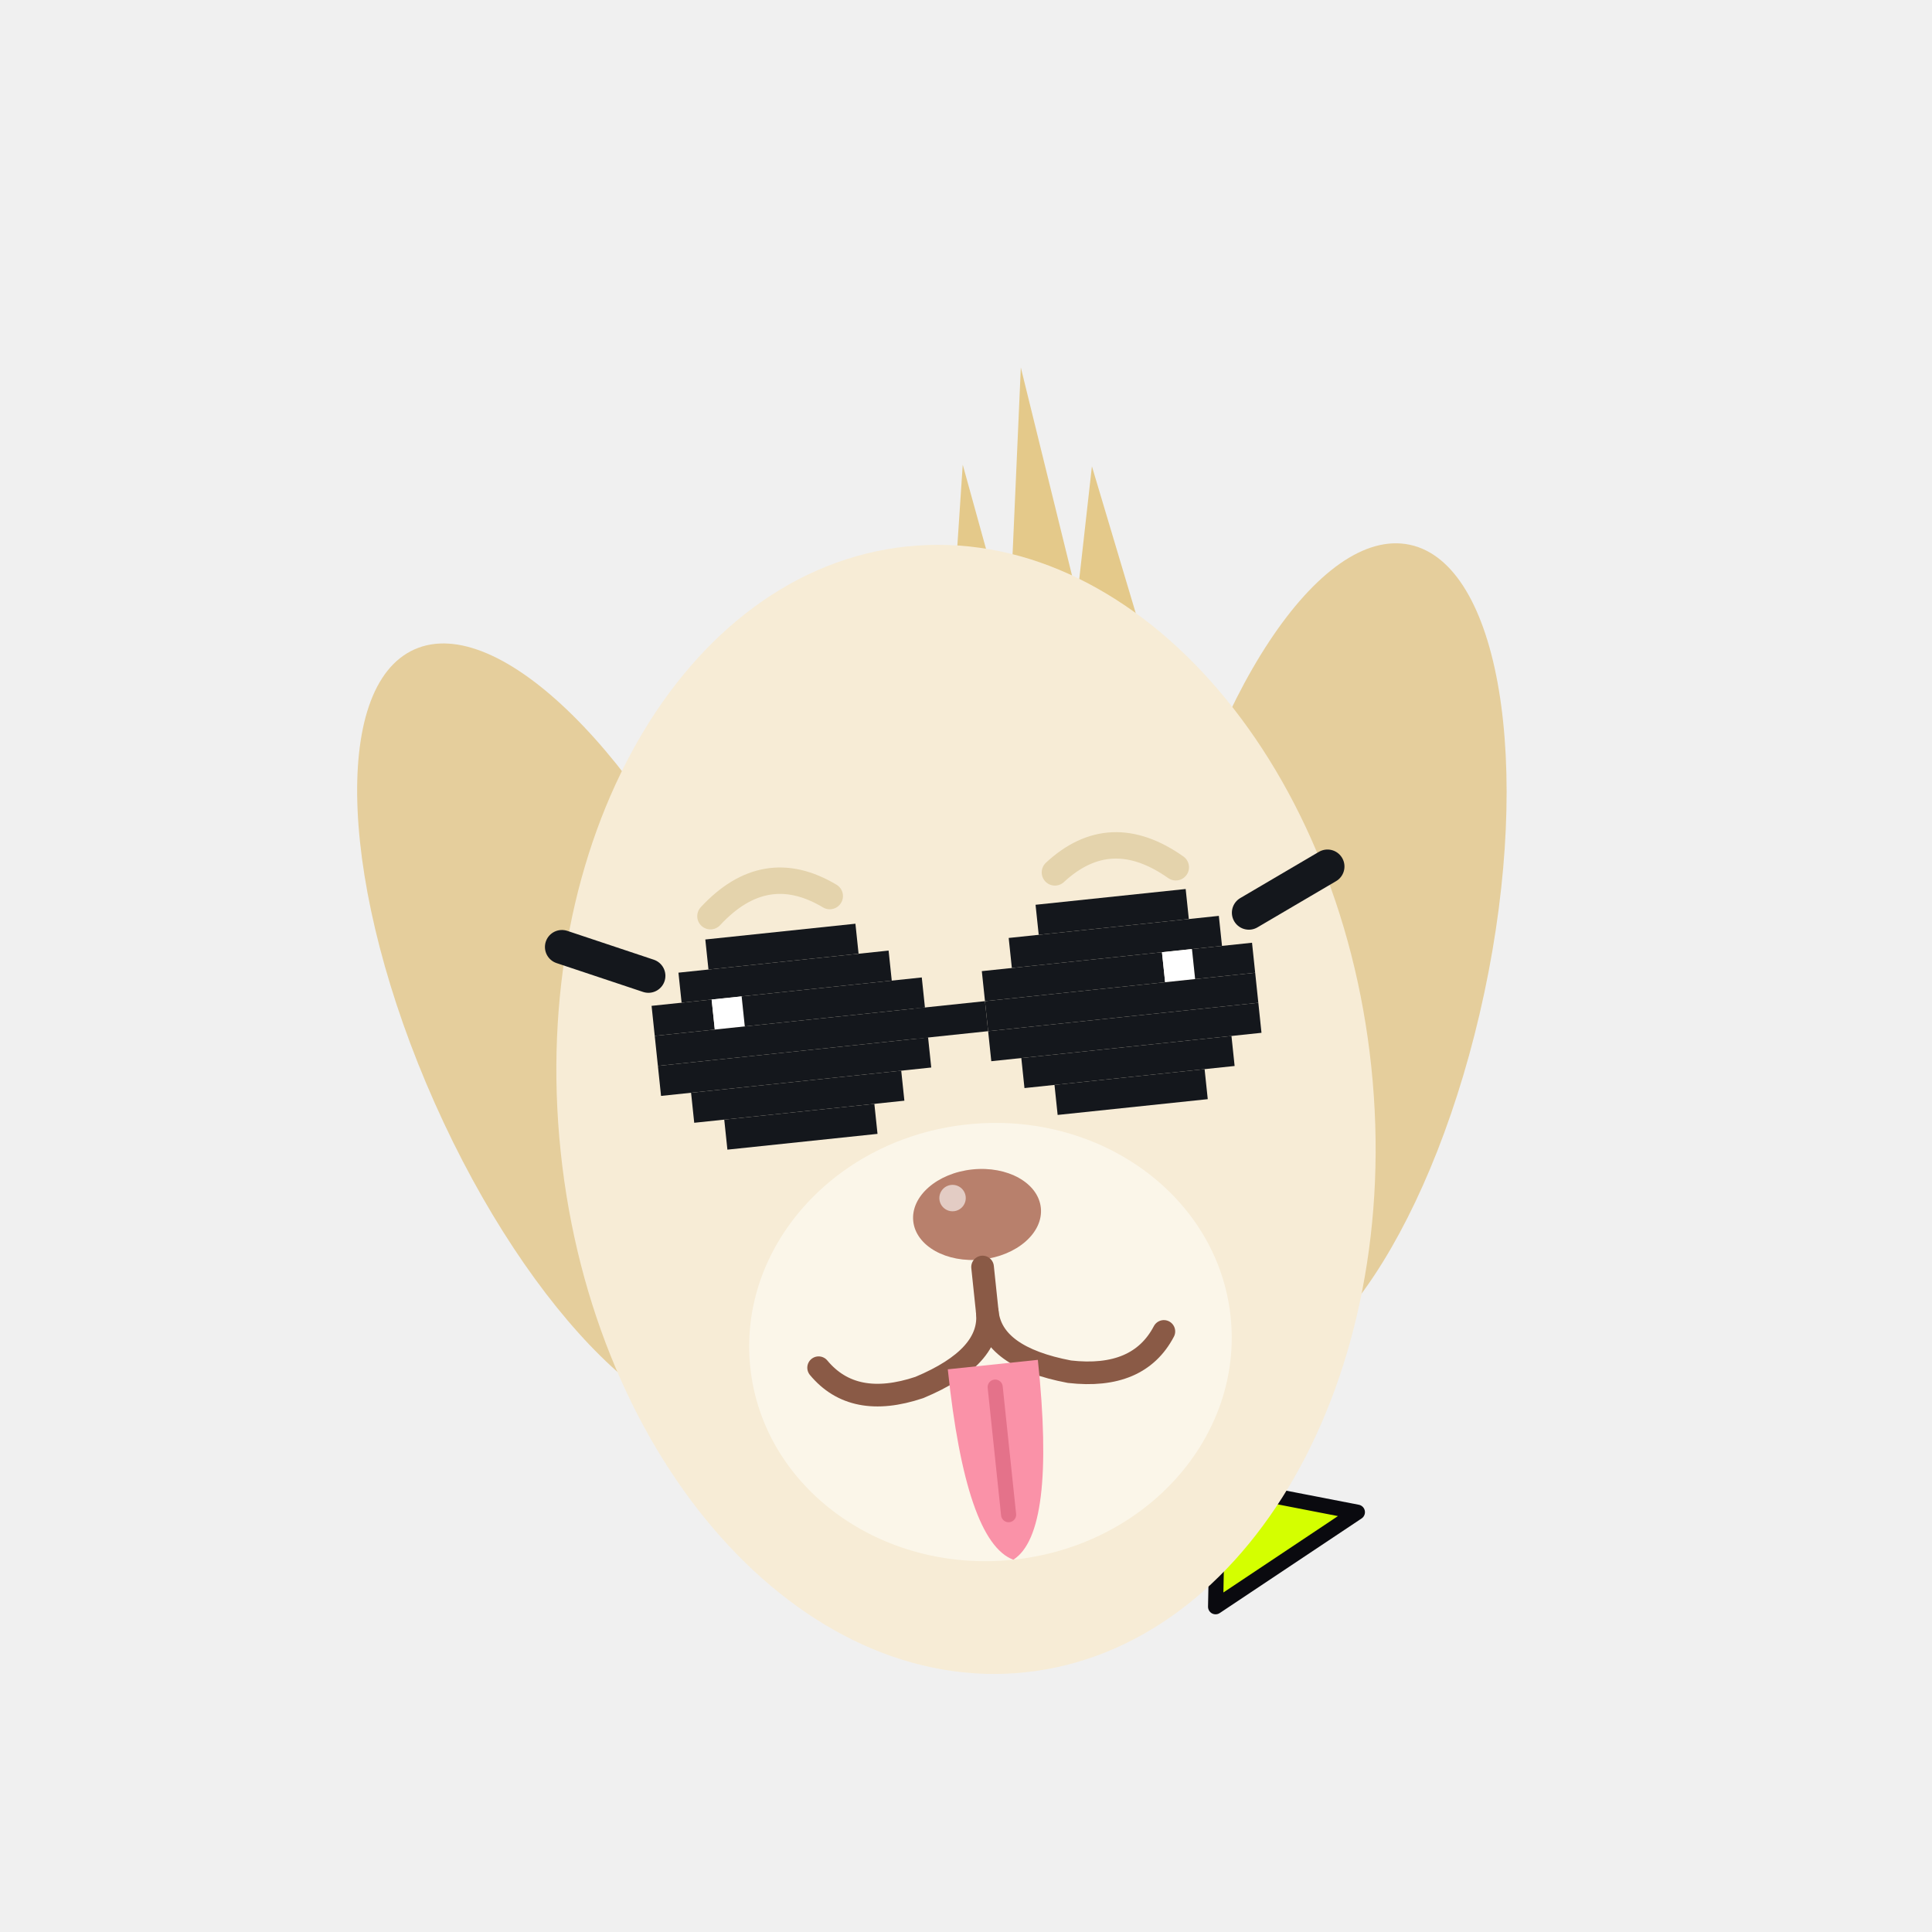
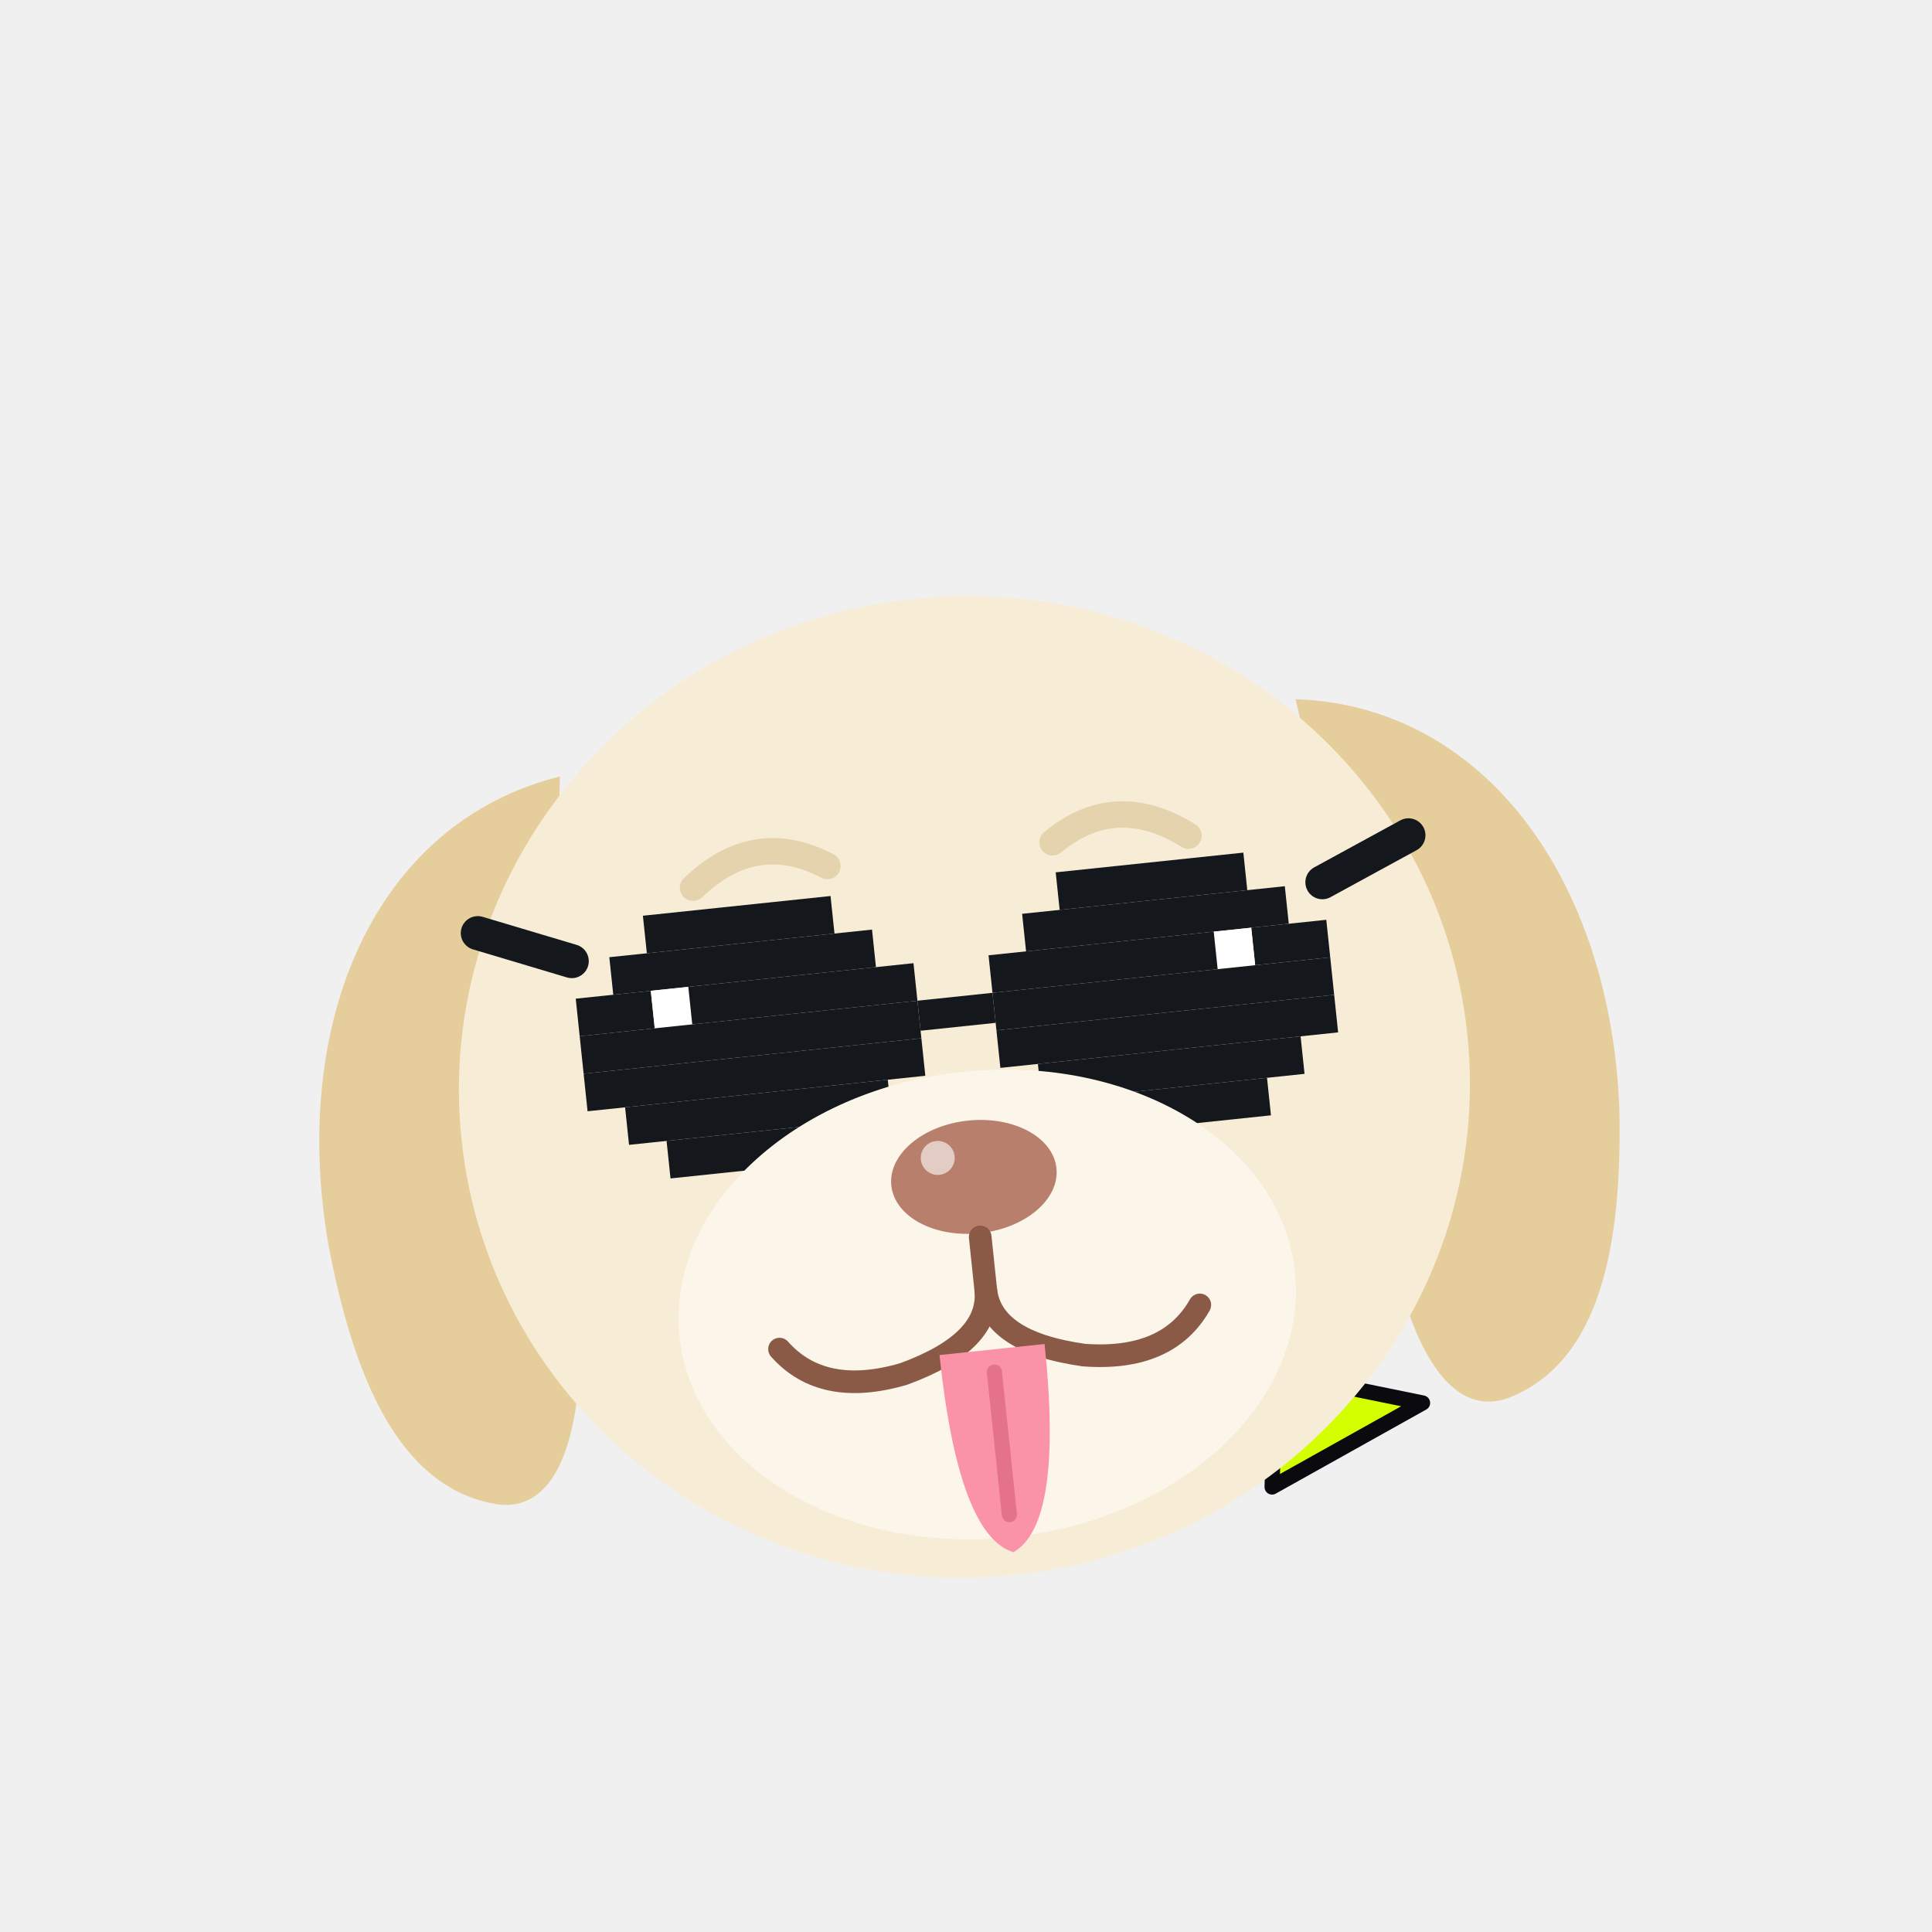
- <svg xmlns="http://www.w3.org/2000/svg" viewBox="0 0 512 512" width="512" height="512" role="img" aria-label="Rocket Lab mascot: a cream labrador with pixel sunglasses, a bandana, and its tongue out">
-   <g transform="rotate(-6 256 294)">
-     <path d="M 312 400 L 348 411 L 308 432 Z" fill="#D4FF00" stroke="#0A0A0F" stroke-width="4" stroke-linejoin="round" />
-     <circle cx="312" cy="400" r="5" fill="#0A0A0F" opacity="0.85" />
-     <ellipse cx="158" cy="264" rx="44" ry="112" fill="#E5CE9C" transform="rotate(-18 158 264)" />
-     <ellipse cx="354" cy="264" rx="44" ry="112" fill="#E5CE9C" transform="rotate(18 354 264)" />
-     <path d="M 264 176 L 273 124 L 282 178 Z" fill="#E4C98A" />
-     <path d="M 279 180 L 291 100 L 302 180 Z" fill="#E4C98A" />
-     <path d="M 296 178 L 307 128 L 316 176 Z" fill="#E4C98A" />
-     <ellipse cx="256" cy="294" rx="108" ry="150" fill="#F7ECD6" />
-     <path d="M 194 236 Q 210 222 226 234" stroke="#E4D3AC" stroke-width="7" fill="none" stroke-linecap="round" />
-     <path d="M 286 234 Q 302 222 318 236" stroke="#E4D3AC" stroke-width="7" fill="none" stroke-linecap="round" />
-     <line x1="176" y1="250" x2="154" y2="240" stroke="#14171C" stroke-width="9" stroke-linecap="round" />
-     <line x1="336" y1="250" x2="358" y2="240" stroke="#14171C" stroke-width="9" stroke-linecap="round" />
-     <rect x="245" y="266" width="19" height="8" fill="#14171C" />
-     <rect x="192" y="242" width="40" height="8" fill="#14171C" />
-     <rect x="184" y="250" width="56" height="8" fill="#14171C" />
-     <rect x="176" y="258" width="16" height="8" fill="#14171C" />
-     <rect x="192" y="258" width="8" height="8" fill="#FFFFFF" />
-     <rect x="200" y="258" width="48" height="8" fill="#14171C" />
-     <rect x="176" y="266" width="72" height="8" fill="#14171C" />
-     <rect x="176" y="274" width="72" height="8" fill="#14171C" />
-     <rect x="184" y="282" width="56" height="8" fill="#14171C" />
-     <rect x="192" y="290" width="40" height="8" fill="#14171C" />
-     <rect x="280" y="242" width="40" height="8" fill="#14171C" />
-     <rect x="272" y="250" width="56" height="8" fill="#14171C" />
-     <rect x="264" y="258" width="48" height="8" fill="#14171C" />
-     <rect x="312" y="258" width="8" height="8" fill="#FFFFFF" />
-     <rect x="320" y="258" width="16" height="8" fill="#14171C" />
-     <rect x="264" y="266" width="72" height="8" fill="#14171C" />
-     <rect x="264" y="274" width="72" height="8" fill="#14171C" />
-     <rect x="272" y="282" width="56" height="8" fill="#14171C" />
-     <rect x="280" y="290" width="40" height="8" fill="#14171C" />
-     <ellipse cx="256" cy="356" rx="64" ry="58" fill="#FBF6E9" />
-     <ellipse cx="256" cy="322" rx="17" ry="12" fill="#B8806C" />
-     <circle cx="250" cy="317" r="3.5" fill="#FFFFFF" opacity="0.6" />
-     <path d="M 256 336 L 256 348 Q 256 360 236 366 Q 218 370 210 358" stroke="#8A5A46" stroke-width="6" fill="none" stroke-linecap="round" stroke-linejoin="round" />
-     <path d="M 256 348 Q 256 360 276 366 Q 294 370 302 358" stroke="#8A5A46" stroke-width="6" fill="none" stroke-linecap="round" stroke-linejoin="round" />
-     <path d="M 244 362 Q 244 408 256 414 Q 268 408 268 362 Z" fill="#FA92A8" />
-     <line x1="256" y1="368" x2="256" y2="402" stroke="#E4728A" stroke-width="4" stroke-linecap="round" />
+ <svg xmlns="http://www.w3.org/2000/svg" viewBox="0 0 512 512" width="512" height="512" role="img" aria-label="Rocket Lab mascot: a cream labrador with floppy ears, pixel sunglasses, a bandana, and its tongue out">
+   <g transform="rotate(-6 256 292)">
+     <path d="M 330 372 L 368 384 L 326 402 Z" fill="#D4FF00" stroke="#0A0A0F" stroke-width="4" stroke-linejoin="round" />
+     <circle cx="330" cy="372" r="5" fill="#0A0A0F" opacity="0.85" />
+     <path d="M 158 195 C 108 202 80 252 84 312 C 87 348 96 378 121 385 C 140 390 149 361 149 320 C 150 279 153 231 158 195 Z" fill="#E5CE9C" />
+     <path d="M 354 195 C 404 202 432 252 428 312 C 425 348 416 378 391 385 C 372 390 363 361 363 320 C 362 279 359 231 354 195 Z" fill="#E5CE9C" />
+     <ellipse cx="256" cy="288" rx="134" ry="130" fill="#F7ECD6" />
+     <ellipse cx="196" cy="338" rx="20" ry="13" fill="#FFACC2" opacity="0.5" />
+     <ellipse cx="316" cy="338" rx="20" ry="13" fill="#FFACC2" opacity="0.5" />
+     <path d="M 190 228 Q 208 214 226 226" stroke="#E4D3AC" stroke-width="7" fill="none" stroke-linecap="round" />
+     <path d="M 286 226 Q 304 214 322 228" stroke="#E4D3AC" stroke-width="7" fill="none" stroke-linecap="round" />
+     <line x1="156" y1="244" x2="132" y2="234" stroke="#14171C" stroke-width="9" stroke-linecap="round" />
+     <line x1="356" y1="244" x2="380" y2="234" stroke="#14171C" stroke-width="9" stroke-linecap="round" />
+     <rect x="246" y="264" width="20" height="8" fill="#14171C" />
+     <rect x="176" y="234" width="50" height="10" fill="#14171C" />
+     <rect x="166" y="244" width="70" height="10" fill="#14171C" />
+     <rect x="156" y="254" width="20" height="10" fill="#14171C" />
+     <rect x="176" y="254" width="10" height="10" fill="#FFFFFF" />
+     <rect x="186" y="254" width="60" height="10" fill="#14171C" />
+     <rect x="156" y="264" width="90" height="10" fill="#14171C" />
+     <rect x="156" y="274" width="90" height="10" fill="#14171C" />
+     <rect x="166" y="284" width="70" height="10" fill="#14171C" />
+     <rect x="176" y="294" width="50" height="10" fill="#14171C" />
+     <rect x="286" y="234" width="50" height="10" fill="#14171C" />
+     <rect x="276" y="244" width="70" height="10" fill="#14171C" />
+     <rect x="336" y="254" width="20" height="10" fill="#14171C" />
+     <rect x="326" y="254" width="10" height="10" fill="#FFFFFF" />
+     <rect x="266" y="254" width="60" height="10" fill="#14171C" />
+     <rect x="266" y="264" width="90" height="10" fill="#14171C" />
+     <rect x="266" y="274" width="90" height="10" fill="#14171C" />
+     <rect x="276" y="284" width="70" height="10" fill="#14171C" />
+     <rect x="286" y="294" width="50" height="10" fill="#14171C" />
+     <ellipse cx="256" cy="346" rx="82" ry="62" fill="#FBF6E9" />
+     <ellipse cx="256" cy="312" rx="22" ry="15" fill="#B8806C" />
+     <circle cx="247" cy="306" r="4.5" fill="#FFFFFF" opacity="0.6" />
+     <path d="M 256 328 L 256 342 Q 256 356 232 362 Q 210 366 200 352" stroke="#8A5A46" stroke-width="6" fill="none" stroke-linecap="round" stroke-linejoin="round" />
+     <path d="M 256 342 Q 256 356 280 362 Q 302 366 312 352" stroke="#8A5A46" stroke-width="6" fill="none" stroke-linecap="round" stroke-linejoin="round" />
+     <path d="M 242 358 Q 242 406 256 412 Q 270 406 270 358 Z" fill="#FA92A8" />
+     <line x1="256" y1="364" x2="256" y2="402" stroke="#E4728A" stroke-width="4" stroke-linecap="round" />
  </g>
</svg>
